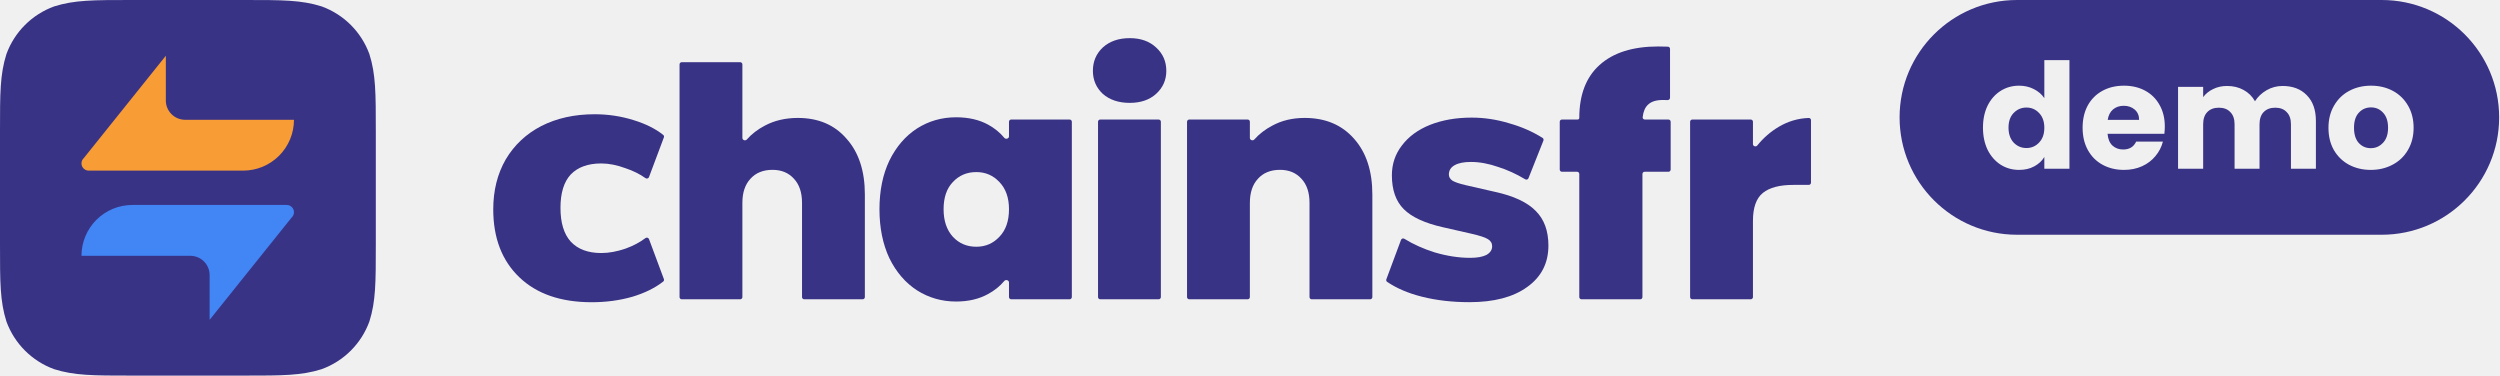
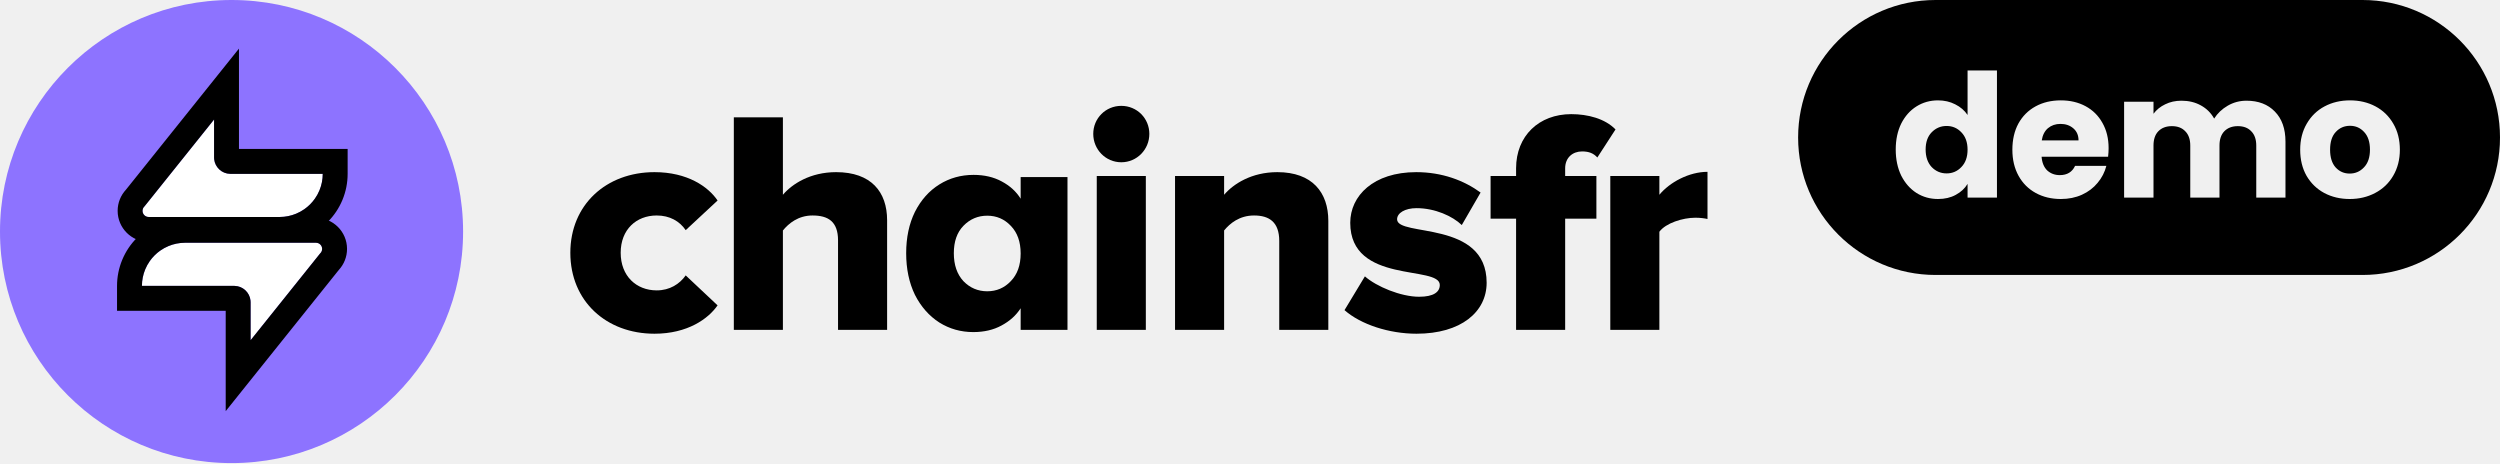
- <svg xmlns="http://www.w3.org/2000/svg" width="852" height="128" viewBox="0 0 852 128" fill="none">
-   <path d="M201.652 103C191.135 103 182.914 100.164 176.988 94.492C171.062 88.819 168.099 81.103 168.099 71.343C168.099 64.92 169.517 59.248 172.356 54.326C175.277 49.404 179.325 45.609 184.5 42.94C189.758 40.27 195.809 38.935 202.653 38.935C207.244 38.935 211.668 39.603 215.925 40.938C220.044 42.205 223.413 43.885 226.028 45.978C226.278 46.179 226.366 46.519 226.253 46.819L221.175 60.354C220.993 60.837 220.393 61.002 219.974 60.702C218.054 59.325 215.786 58.201 213.17 57.329C210.249 56.245 207.495 55.703 204.907 55.703C200.4 55.703 196.936 56.954 194.516 59.456C192.179 61.959 191.01 65.754 191.01 70.843C191.01 75.931 192.179 79.768 194.516 82.354C196.936 84.94 200.4 86.233 204.907 86.233C207.495 86.233 210.249 85.733 213.17 84.732C215.782 83.789 218.047 82.594 219.965 81.147C220.384 80.831 221 80.994 221.182 81.486L226.253 95.111C226.365 95.415 226.274 95.757 226.02 95.956C223.247 98.131 219.756 99.854 215.549 101.123C211.209 102.375 206.577 103 201.652 103Z" fill="#393386" />
-   <path d="M271.909 40.192C278.902 40.192 284.438 42.558 288.517 47.29C292.669 51.95 294.745 58.283 294.745 66.291V101.242C294.745 101.661 294.406 102 293.987 102H274.088C273.67 102 273.329 101.661 273.329 101.242V69.13C273.329 65.636 272.419 62.906 270.598 60.941C268.777 58.902 266.337 57.883 263.277 57.883C260.072 57.883 257.559 58.902 255.738 60.941C253.917 62.906 253.006 65.636 253.006 69.13V101.242C253.006 101.661 252.666 102 252.248 102H232.349C231.931 102 231.59 101.661 231.59 101.242V21.95C231.59 21.531 231.931 21.191 232.349 21.191H252.248C252.666 21.191 253.006 21.531 253.006 21.95V47.023C253.006 47.769 254.02 48.101 254.513 47.543C256.186 45.655 258.234 44.078 260.655 42.813C263.933 41.066 267.684 40.192 271.909 40.192Z" fill="#393386" />
-   <path d="M299.722 71.311C299.722 64.977 300.852 59.445 303.11 54.713C305.441 49.981 308.573 46.341 312.506 43.793C316.513 41.245 320.956 39.971 325.837 39.971C330.062 39.971 333.704 40.808 336.763 42.482C338.954 43.682 340.791 45.181 342.273 46.978C342.765 47.574 343.865 47.246 343.865 46.474V41.493C343.865 41.075 344.204 40.735 344.624 40.735H364.522C364.941 40.735 365.281 41.075 365.281 41.493V101.238C365.281 101.657 364.941 101.997 364.522 101.997H344.624C344.204 101.997 343.865 101.657 343.865 101.238V96.258C343.865 95.486 342.762 95.156 342.267 95.75C340.771 97.549 338.899 99.049 336.654 100.25C333.595 101.924 329.989 102.761 325.837 102.761C320.956 102.761 316.513 101.487 312.506 98.939C308.573 96.391 305.441 92.751 303.11 88.019C300.852 83.214 299.722 77.645 299.722 71.311ZM343.865 71.311C343.865 67.38 342.773 64.286 340.587 62.029C338.475 59.772 335.853 58.644 332.72 58.644C329.515 58.644 326.857 59.772 324.744 62.029C322.632 64.213 321.575 67.307 321.575 71.311C321.575 75.242 322.632 78.373 324.744 80.702C326.857 82.959 329.515 84.088 332.72 84.088C335.853 84.088 338.475 82.959 340.587 80.702C342.773 78.446 343.865 75.315 343.865 71.311Z" fill="#393386" />
-   <path d="M385.024 35.059C381.237 35.059 378.177 34.039 375.846 32.001C373.588 29.89 372.459 27.269 372.459 24.139C372.459 20.935 373.588 18.278 375.846 16.167C378.177 14.056 381.237 13 385.024 13C388.739 13 391.726 14.056 393.984 16.167C396.315 18.278 397.481 20.935 397.481 24.139C397.481 27.269 396.315 29.89 393.984 32.001C391.726 34.039 388.739 35.059 385.024 35.059ZM394.864 40.737C395.283 40.737 395.623 41.077 395.623 41.495V101.241C395.623 101.659 395.283 101.998 394.864 101.998H374.966C374.546 101.998 374.207 101.659 374.207 101.241V41.495C374.207 41.077 374.546 40.737 374.966 40.737H394.864Z" fill="#393386" />
-   <path d="M444.642 40.191C451.708 40.191 457.317 42.557 461.469 47.289C465.621 51.949 467.697 58.282 467.697 66.29V101.241C467.697 101.659 467.357 101.999 466.938 101.999H447.04C446.621 101.999 446.281 101.659 446.281 101.241V69.129C446.281 65.635 445.371 62.905 443.55 60.939C441.729 58.901 439.288 57.882 436.229 57.882C433.024 57.882 430.511 58.901 428.69 60.939C426.868 62.905 425.958 65.635 425.958 69.129V101.241C425.958 101.659 425.618 101.999 425.2 101.999H405.301C404.882 101.999 404.542 101.659 404.542 101.241V41.496C404.542 41.077 404.882 40.737 405.301 40.737H425.2C425.618 40.737 425.958 41.077 425.958 41.496V47.022C425.958 47.768 426.971 48.1 427.465 47.542C429.138 45.654 431.186 44.077 433.607 42.812C436.812 41.065 440.49 40.191 444.642 40.191Z" fill="#393386" />
-   <path d="M500.779 102.981C494.963 102.981 489.595 102.366 484.678 101.138C479.993 99.967 476.014 98.276 472.743 96.064C472.458 95.871 472.347 95.508 472.466 95.186L477.465 81.755C477.634 81.3 478.182 81.119 478.595 81.374C481.676 83.271 485.138 84.822 488.98 86.027C493.16 87.256 497.175 87.87 501.029 87.87C503.405 87.87 505.246 87.542 506.557 86.887C507.868 86.15 508.523 85.167 508.523 83.939C508.523 82.874 508.033 82.055 507.053 81.482C506.147 80.908 504.266 80.294 501.394 79.639L491.685 77.428C485.539 76.035 481.113 73.988 478.409 71.285C475.705 68.582 474.353 64.733 474.353 59.737C474.353 55.888 475.5 52.489 477.795 49.541C480.089 46.51 483.285 44.176 487.382 42.538C491.562 40.9 496.274 40.081 501.519 40.081C505.862 40.081 510.164 40.736 514.427 42.047C518.554 43.215 522.316 44.864 525.703 46.995C526.009 47.187 526.129 47.57 525.999 47.906L520.906 60.734C520.731 61.174 520.2 61.348 519.795 61.105C516.768 59.29 513.711 57.892 510.615 56.911C507.338 55.765 504.221 55.192 501.274 55.192C498.896 55.192 497.053 55.56 495.741 56.297C494.43 57.034 493.775 58.099 493.775 59.491C493.775 60.31 494.184 61.006 495.004 61.58C495.823 62.071 497.257 62.563 499.306 63.054L509.509 65.388C515.903 66.78 520.53 68.951 523.397 71.899C526.269 74.766 527.7 78.697 527.7 83.693C527.7 89.672 525.283 94.381 520.45 97.821C515.698 101.261 509.139 102.981 500.779 102.981Z" fill="#393386" />
-   <path d="M569.359 57.777C569.359 58.196 569.024 58.535 568.604 58.535H560.504C560.084 58.535 559.743 58.875 559.743 59.294V101.239C559.743 101.658 559.408 101.997 558.988 101.997H538.981C538.561 101.997 538.221 101.658 538.221 101.239V59.294C538.221 58.875 537.881 58.535 537.46 58.535H532.312C531.897 58.535 531.557 58.196 531.557 57.777V41.494C531.557 41.075 531.897 40.736 532.312 40.736H537.676C537.976 40.736 538.221 40.491 538.221 40.19C538.221 32.327 540.517 26.321 545.105 22.172C549.768 17.949 556.432 15.838 565.102 15.838C566.452 15.838 567.568 15.86 568.444 15.903C568.839 15.923 569.144 16.253 569.144 16.649V33.325C569.144 33.781 568.744 34.136 568.289 34.111C567.843 34.087 567.328 34.074 566.738 34.074C564.406 34.074 562.695 34.62 561.605 35.712C560.639 36.61 560.044 38.017 559.819 39.931C559.769 40.366 560.114 40.736 560.554 40.736H568.604C569.024 40.736 569.359 41.075 569.359 41.494V57.777Z" fill="#393386" />
-   <path d="M597.406 49.105C597.406 49.85 598.396 50.169 598.866 49.59C600.963 47.004 603.389 44.889 606.146 43.247C609.348 41.341 612.775 40.326 616.422 40.203C616.842 40.188 617.182 40.529 617.182 40.948V62.255C617.182 62.673 616.842 63.013 616.422 63.013H611.174C606.511 63.013 603.049 63.923 600.793 65.743C598.536 67.563 597.406 70.73 597.406 75.243V101.239C597.406 101.658 597.065 101.998 596.645 101.998H576.748C576.328 101.998 575.988 101.658 575.988 101.239V41.494C575.988 41.075 576.328 40.736 576.748 40.736H596.645C597.065 40.736 597.406 41.075 597.406 41.494V49.105Z" fill="#393386" />
-   <path fill-rule="evenodd" clip-rule="evenodd" d="M44.653 0H83.422C96.281 0 102.709 0 109.629 2.187C117.185 4.935 123.137 10.884 125.887 18.435C128.075 25.351 128.075 31.776 128.075 44.626V83.374C128.075 96.224 128.075 102.648 125.887 109.565C123.137 117.116 117.185 123.064 109.629 125.812C102.709 128 96.281 128 83.422 128H44.653C31.795 128 25.367 128 18.446 125.812C10.891 123.064 4.939 117.116 2.189 109.565C0 102.648 0 96.224 0 83.374V44.626C0 31.776 0 25.351 2.189 18.435C4.939 10.884 10.891 4.935 18.446 2.187C25.367 0 31.795 0 44.653 0Z" fill="#393386" />
-   <path fill-rule="evenodd" clip-rule="evenodd" d="M56.515 19L28.575 53.856C28.078 54.307 27.766 54.959 27.766 55.682C27.766 57.044 28.872 58.15 30.235 58.15C31.176 58.15 31.995 57.623 32.411 56.849C31.995 57.623 31.177 58.15 30.235 58.15H56.515V40.823V58.149H82.849V58.15C85.126 58.15 87.38 57.702 89.484 56.831C91.587 55.96 93.498 54.684 95.108 53.075C96.718 51.466 97.995 49.556 98.866 47.453C99.737 45.351 100.186 43.098 100.186 40.823H82.849V40.822H62.991C59.412 40.765 56.528 37.855 56.515 34.268V19Z" fill="#F89C35" />
-   <path fill-rule="evenodd" clip-rule="evenodd" d="M71.438 109L99.378 74.144C99.875 73.693 100.186 73.042 100.186 72.318C100.186 70.956 99.081 69.851 97.718 69.851C96.776 69.851 95.958 70.377 95.542 71.152C95.958 70.377 96.776 69.851 97.718 69.851H71.438V109ZM64.925 87.178H45.103V87.177H27.767C27.767 84.902 28.215 82.649 29.087 80.547C29.958 78.445 31.235 76.534 32.845 74.926C34.455 73.317 36.366 72.04 38.469 71.17C40.573 70.299 42.827 69.851 45.104 69.851V69.851H71.438V87.178V93.757C71.437 90.147 68.528 87.216 64.925 87.178Z" fill="#4285F4" />
-   <path fill-rule="evenodd" clip-rule="evenodd" d="M687.403 0C665.3 0 647.38 17.909 647.38 40C647.38 62.092 665.3 80 687.403 80H811.686C833.789 80 851.71 62.092 851.71 40C851.71 17.909 833.789 0 811.686 0H687.403ZM677.398 35.95C676.332 38.117 675.797 40.633 675.797 43.5C675.797 46.367 676.332 48.9 677.398 51.1C678.498 53.267 679.984 54.95 681.85 56.15C683.716 57.316 685.803 57.9 688.104 57.9C690.07 57.9 691.791 57.5 693.257 56.7C694.758 55.9 695.908 54.834 696.709 53.5V57.5H705.264V20.5H696.709V33.45C695.843 32.15 694.643 31.117 693.107 30.35C691.606 29.583 689.94 29.2 688.104 29.2C685.803 29.2 683.716 29.783 681.85 30.95C679.984 32.117 678.498 33.783 677.398 35.95ZM694.908 38.5C696.109 39.733 696.709 41.417 696.709 43.55C696.709 45.683 696.109 47.367 694.908 48.6C693.742 49.833 692.306 50.45 690.605 50.45C688.904 50.45 687.453 49.833 686.253 48.6C685.087 47.333 684.502 45.633 684.502 43.5C684.502 41.367 685.087 39.7 686.253 38.5C687.453 37.267 688.904 36.65 690.605 36.65C692.306 36.65 693.742 37.267 694.908 38.5ZM737.618 45.6C737.718 44.733 737.768 43.9 737.768 43.1C737.768 40.3 737.168 37.85 735.967 35.75C734.801 33.65 733.165 32.033 731.064 30.9C728.963 29.767 726.561 29.2 723.86 29.2C721.093 29.2 718.642 29.783 716.506 30.95C714.369 32.117 712.703 33.783 711.503 35.95C710.337 38.117 709.752 40.65 709.752 43.55C709.752 46.45 710.352 48.983 711.553 51.15C712.753 53.316 714.419 54.983 716.556 56.15C718.692 57.316 721.123 57.9 723.86 57.9C726.126 57.9 728.177 57.483 730.013 56.65C731.85 55.816 733.365 54.666 734.566 53.2C735.802 51.733 736.652 50.084 737.118 48.25H728.012C727.177 50.05 725.696 50.95 723.56 50.95C722.124 50.95 720.908 50.5 719.908 49.6C718.942 48.667 718.392 47.333 718.257 45.6H737.618ZM727.512 37.35C728.513 38.217 729.013 39.383 729.013 40.85H718.307C718.542 39.317 719.142 38.133 720.108 37.3C721.108 36.467 722.324 36.05 723.76 36.05C725.261 36.05 726.511 36.483 727.512 37.35ZM786.156 32.45C784.125 30.35 781.374 29.3 777.902 29.3C775.935 29.3 774.119 29.783 772.448 30.75C770.782 31.717 769.467 32.967 768.496 34.5C767.565 32.833 766.265 31.55 764.594 30.65C762.963 29.75 761.092 29.3 758.99 29.3C757.224 29.3 755.638 29.65 754.238 30.35C752.837 31.017 751.706 31.933 750.836 33.1V29.6H742.281V57.5H750.836V42.35C750.836 40.55 751.306 39.167 752.236 38.2C753.207 37.2 754.523 36.7 756.189 36.7C757.86 36.7 759.161 37.2 760.091 38.2C761.062 39.167 761.542 40.55 761.542 42.35V57.5H770.047V42.35C770.047 40.55 770.517 39.167 771.448 38.2C772.418 37.2 773.734 36.7 775.4 36.7C777.071 36.7 778.372 37.2 779.302 38.2C780.273 39.167 780.753 40.55 780.753 42.35V57.5H789.258V41.2C789.258 37.467 788.228 34.55 786.156 32.45ZM800.545 56.15C802.746 57.316 805.213 57.9 807.949 57.9C810.686 57.9 813.152 57.316 815.354 56.15C817.59 54.983 819.341 53.316 820.607 51.15C821.907 48.95 822.558 46.417 822.558 43.55C822.558 40.683 821.922 38.167 820.657 36C819.391 33.8 817.655 32.117 815.454 30.95C813.252 29.783 810.786 29.2 808.049 29.2C805.313 29.2 802.846 29.783 800.645 30.95C798.444 32.117 796.708 33.8 795.442 36C794.176 38.167 793.541 40.683 793.541 43.55C793.541 46.45 794.156 48.983 795.392 51.15C796.658 53.316 798.379 54.983 800.545 56.15ZM812.102 48.7C810.966 49.9 809.585 50.5 807.949 50.5C806.313 50.5 804.947 49.9 803.847 48.7C802.781 47.5 802.246 45.783 802.246 43.55C802.246 41.283 802.796 39.567 803.897 38.4C804.997 37.2 806.383 36.6 808.049 36.6C809.685 36.6 811.051 37.2 812.152 38.4C813.287 39.6 813.853 41.317 813.853 43.55C813.853 45.783 813.267 47.5 812.102 48.7Z" fill="#393386" />
+ <svg xmlns="http://www.w3.org/2000/svg" width="691" height="128" viewBox="0 0 691 128" fill="none">
+   <path d="M0 64C0 28.654 28.654 0 64 0V0C99.346 0 128 28.654 128 64V64C128 99.346 99.346 128 64 128V128C28.654 128 0 99.346 0 64V64Z" fill="#8D73FF" />
+   <path fill-rule="evenodd" clip-rule="evenodd" d="M59.171 33.031L39.954 57.018C39.613 57.329 39.398 57.777 39.398 58.275C39.398 59.212 40.159 59.973 41.096 59.973L59.171 59.973L59.171 59.972H77.283V59.973C78.849 59.973 80.399 59.664 81.846 59.065C83.292 58.466 84.607 57.588 85.714 56.48C86.821 55.373 87.7 54.059 88.299 52.612C88.898 51.166 89.206 49.615 89.206 48.049H77.283V48.049H63.625C61.164 48.009 59.18 46.007 59.171 43.538V33.031Z" fill="white" />
+   <path fill-rule="evenodd" clip-rule="evenodd" d="M41.095 59.974C40.158 59.974 39.397 59.214 39.397 58.276C39.397 57.778 39.612 57.33 39.953 57.02L41.095 55.594L59.17 33.032V43.54C59.17 43.697 59.179 43.853 59.195 44.007C59.435 46.256 61.32 48.013 63.624 48.05H77.282V48.05H89.205C89.205 49.616 88.897 51.167 88.298 52.613C87.958 53.433 87.529 54.211 87.019 54.932C86.629 55.483 86.193 56.002 85.713 56.482C85.233 56.961 84.715 57.398 84.163 57.788C83.442 58.298 82.665 58.727 81.845 59.066C80.432 59.651 78.921 59.959 77.393 59.974C77.356 59.974 77.319 59.974 77.281 59.974V59.974H59.17L59.17 59.974L41.095 59.974ZM64.352 66.855L64.352 66.856L41.095 66.856C36.357 66.856 32.516 63.014 32.516 58.276C32.516 56.031 33.385 53.981 34.79 52.458L66.051 13.435V41.168H84.163V41.169H96.087V48.05C96.087 50.52 95.601 52.965 94.656 55.247C93.71 57.529 92.325 59.602 90.579 61.348C88.833 63.094 86.76 64.479 84.478 65.424C82.197 66.369 79.751 66.856 77.281 66.856H70.4V66.855H64.352Z" fill="black" />
+   <path fill-rule="evenodd" clip-rule="evenodd" d="M69.265 94.038L88.481 70.051C88.823 69.74 89.037 69.293 89.037 68.795C89.037 67.857 88.277 67.097 87.339 67.097L69.265 67.097L69.265 67.097H51.153V67.096C49.587 67.096 48.037 67.405 46.59 68.004C45.143 68.603 43.829 69.482 42.722 70.589C41.614 71.696 40.736 73.01 40.137 74.457C39.538 75.904 39.229 77.454 39.229 79.02H51.153V79.021H64.811C67.272 79.06 69.256 81.063 69.265 83.531V94.038Z" fill="white" />
+   <path fill-rule="evenodd" clip-rule="evenodd" d="M87.34 67.098C88.278 67.098 89.038 67.859 89.038 68.796C89.038 69.294 88.824 69.742 88.482 70.053L87.34 71.478L69.266 94.04V83.533C69.265 83.375 69.257 83.219 69.24 83.065C69.001 80.816 67.115 79.059 64.812 79.022H51.154V79.022H39.23C39.23 77.456 39.539 75.906 40.138 74.459C40.478 73.639 40.907 72.862 41.417 72.14C41.806 71.589 42.243 71.07 42.723 70.591C43.202 70.111 43.721 69.674 44.272 69.284C44.994 68.775 45.771 68.345 46.591 68.006C48.003 67.421 49.515 67.113 51.043 67.099C51.08 67.098 51.117 67.098 51.154 67.098V67.099H69.266L69.266 67.098L87.34 67.098ZM64.084 60.217L64.084 60.217L87.34 60.217C92.079 60.217 95.92 64.058 95.92 68.796C95.92 71.041 95.051 73.091 93.646 74.614L62.384 113.637V85.904H44.272V85.904H32.349L32.349 79.022C32.349 76.552 32.835 74.107 33.78 71.825C34.725 69.544 36.11 67.471 37.856 65.724C39.603 63.978 41.676 62.593 43.958 61.648C46.239 60.703 48.684 60.216 51.154 60.216H58.036V60.217H64.084Z" fill="black" />
+   <path d="M180.895 92.24C190.056 92.24 195.782 88.1 198.336 84.401L189.528 76.121C187.854 78.499 185.123 80.261 181.512 80.261C175.874 80.261 171.558 76.297 171.558 69.866C171.558 63.436 175.874 59.56 181.512 59.56C185.123 59.56 187.854 61.146 189.528 63.612L198.336 55.42C195.782 51.633 190.056 47.581 180.895 47.581C167.594 47.581 157.641 56.566 157.641 69.866C157.641 83.255 167.594 92.24 180.895 92.24Z" fill="black" />
+   <path d="M245.198 91.183V60.882C245.198 53.042 240.794 47.581 231.104 47.581C223.969 47.581 218.948 50.84 216.394 53.835V32.43H202.829V91.183H216.394V63.7C217.98 61.763 220.622 59.56 224.586 59.56C228.902 59.56 231.633 61.234 231.633 66.431V91.183H245.198Z" fill="black" />
+   <path d="M250.467 69.988C250.467 65.647 251.274 61.837 252.889 58.557C254.555 55.277 256.8 52.753 259.626 50.987C262.452 49.221 265.607 48.338 269.089 48.338C272.066 48.338 274.665 48.943 276.886 50.154C279.157 51.366 280.898 52.955 282.109 54.923V48.943H295.053V91.183H282.109V85.203C280.847 87.171 279.081 88.761 276.81 89.972C274.59 91.183 271.991 91.789 269.013 91.789C265.581 91.789 262.452 90.906 259.626 89.139C256.8 87.323 254.555 84.774 252.889 81.494C251.274 78.163 250.467 74.328 250.467 69.988ZM282.109 70.063C282.109 66.833 281.201 64.285 279.384 62.418C277.617 60.55 275.447 59.617 272.874 59.617C270.3 59.617 268.105 60.55 266.288 62.418C264.522 64.234 263.638 66.758 263.638 69.988C263.638 73.217 264.522 75.791 266.288 77.709C268.105 79.576 270.3 80.51 272.874 80.51C275.447 80.51 277.617 79.576 279.384 77.709C281.201 75.842 282.109 73.293 282.109 70.063Z" fill="black" />
+   <path d="M309.926 44.85C314.243 44.85 317.678 41.327 317.678 37.01C317.678 32.694 314.243 29.259 309.926 29.259C305.61 29.259 302.175 32.694 302.175 37.01C302.175 41.327 305.61 44.85 309.926 44.85ZM316.709 91.183V48.638H303.144V91.183H316.709Z" fill="black" />
+   <path d="M367.149 91.183V61.058C367.149 53.218 362.745 47.581 353.055 47.581C345.921 47.581 340.9 50.84 338.345 53.835V48.638H324.78V91.183H338.345V63.7C339.931 61.763 342.573 59.56 346.625 59.56C350.853 59.56 353.584 61.41 353.584 66.607V91.183H367.149Z" fill="black" />
+   <path d="M391.529 92.24C403.773 92.24 410.908 86.25 410.908 78.147C410.908 60.706 386.156 65.55 386.156 60.617C386.156 58.856 388.358 57.534 391.529 57.534C396.638 57.534 401.483 59.737 404.037 62.203L409.234 53.218C404.654 49.871 398.576 47.581 391.441 47.581C379.638 47.581 373.207 54.099 373.207 61.586C373.207 78.675 397.959 73.214 397.959 78.763C397.959 80.701 396.286 82.022 392.234 82.022C387.213 82.022 380.43 79.204 377.259 76.385L371.622 85.722C376.114 89.686 383.954 92.24 391.529 92.24Z" fill="black" />
+   <path d="M432.61 91.183V60.441H441.243V48.638H432.61V46.524C432.61 43.529 434.724 41.855 437.279 41.855C439.217 41.855 440.45 42.384 441.507 43.529L446.528 35.777C443.621 32.782 438.864 31.549 434.284 31.549C425.387 31.549 419.045 37.539 419.045 46.524V48.638H411.998V60.441H419.045V91.183H432.61Z" fill="black" />
+   <path d="M458.651 91.183V64.053C460.413 61.674 465.082 60.177 468.605 60.177C470.014 60.177 471.16 60.353 471.952 60.529V47.493C466.843 47.493 461.47 50.399 458.651 53.835V48.638H445.086V91.183H458.651Z" fill="black" />
+   <path fill-rule="evenodd" clip-rule="evenodd" d="M535 0C514.013 0 497 17.013 497 38C497 58.987 514.013 76 535 76H653C673.987 76 691 58.987 691 38C691 17.013 673.987 0 653 0H535ZM525.5 34.153C524.487 36.211 523.98 38.602 523.98 41.325C523.98 44.048 524.487 46.455 525.5 48.545C526.545 50.603 527.954 52.203 529.728 53.343C531.501 54.451 533.48 55.005 535.665 55.005C537.533 55.005 539.164 54.625 540.557 53.865C541.983 53.105 543.075 52.092 543.835 50.825V54.625H551.958V19.475H543.835V31.777C543.012 30.543 541.872 29.561 540.415 28.832C538.99 28.104 537.407 27.74 535.665 27.74C533.48 27.74 531.501 28.294 529.728 29.402C527.954 30.511 526.545 32.094 525.5 34.153ZM542.125 36.575C543.265 37.747 543.835 39.346 543.835 41.373C543.835 43.399 543.265 44.998 542.125 46.17C541.017 47.342 539.655 47.928 538.04 47.928C536.425 47.928 535.047 47.342 533.908 46.17C532.799 44.967 532.245 43.352 532.245 41.325C532.245 39.298 532.799 37.715 533.908 36.575C535.047 35.403 536.425 34.818 538.04 34.818C539.655 34.818 541.017 35.403 542.125 36.575ZM582.676 43.32C582.771 42.497 582.819 41.705 582.819 40.945C582.819 38.285 582.249 35.958 581.109 33.962C580 31.968 578.449 30.432 576.454 29.355C574.459 28.278 572.179 27.74 569.614 27.74C566.985 27.74 564.658 28.294 562.631 29.402C560.605 30.511 559.021 32.094 557.881 34.153C556.773 36.211 556.219 38.617 556.219 41.373C556.219 44.127 556.789 46.534 557.929 48.593C559.069 50.651 560.652 52.234 562.679 53.343C564.705 54.451 567.017 55.005 569.614 55.005C571.767 55.005 573.715 54.609 575.456 53.818C577.198 53.026 578.639 51.933 579.779 50.54C580.95 49.147 581.758 47.579 582.201 45.837H573.556C572.765 47.547 571.355 48.403 569.329 48.403C567.967 48.403 566.811 47.975 565.861 47.12C564.943 46.233 564.42 44.967 564.294 43.32H582.676ZM573.081 35.483C574.031 36.306 574.506 37.414 574.506 38.807H564.341C564.563 37.351 565.133 36.227 566.051 35.435C567.001 34.643 568.157 34.248 569.519 34.248C570.944 34.248 572.131 34.659 573.081 35.483ZM628.761 30.828C626.83 28.832 624.217 27.835 620.924 27.835C619.055 27.835 617.33 28.294 615.746 29.212C614.163 30.131 612.912 31.318 611.994 32.775C611.107 31.192 609.872 29.973 608.289 29.117C606.737 28.262 604.964 27.835 602.969 27.835C601.29 27.835 599.786 28.168 598.456 28.832C597.126 29.466 596.05 30.337 595.226 31.445V28.12H587.104V54.625H595.226V40.233C595.226 38.523 595.67 37.208 596.556 36.29C597.475 35.34 598.725 34.865 600.309 34.865C601.892 34.865 603.127 35.34 604.014 36.29C604.932 37.208 605.391 38.523 605.391 40.233V54.625H613.466V40.233C613.466 38.523 613.91 37.208 614.796 36.29C615.715 35.34 616.965 34.865 618.549 34.865C620.132 34.865 621.367 35.34 622.254 36.29C623.172 37.208 623.631 38.523 623.631 40.233V54.625H631.706V39.14C631.706 35.593 630.725 32.822 628.761 30.828ZM642.422 53.343C644.512 54.451 646.855 55.005 649.452 55.005C652.049 55.005 654.392 54.451 656.482 53.343C658.604 52.234 660.266 50.651 661.469 48.593C662.704 46.502 663.322 44.096 663.322 41.373C663.322 38.649 662.72 36.258 661.517 34.2C660.314 32.11 658.667 30.511 656.577 29.402C654.487 28.294 652.144 27.74 649.547 27.74C646.95 27.74 644.607 28.294 642.517 29.402C640.427 30.511 638.78 32.11 637.577 34.2C636.374 36.258 635.772 38.649 635.772 41.373C635.772 44.127 636.358 46.534 637.529 48.593C638.733 50.651 640.364 52.234 642.422 53.343ZM653.394 46.265C652.318 47.405 651.004 47.975 649.452 47.975C647.9 47.975 646.602 47.405 645.557 46.265C644.544 45.125 644.037 43.494 644.037 41.373C644.037 39.219 644.559 37.588 645.604 36.48C646.65 35.34 647.964 34.77 649.547 34.77C651.099 34.77 652.397 35.34 653.442 36.48C654.519 37.62 655.057 39.251 655.057 41.373C655.057 43.494 654.503 45.125 653.394 46.265Z" fill="black" />
</svg>
